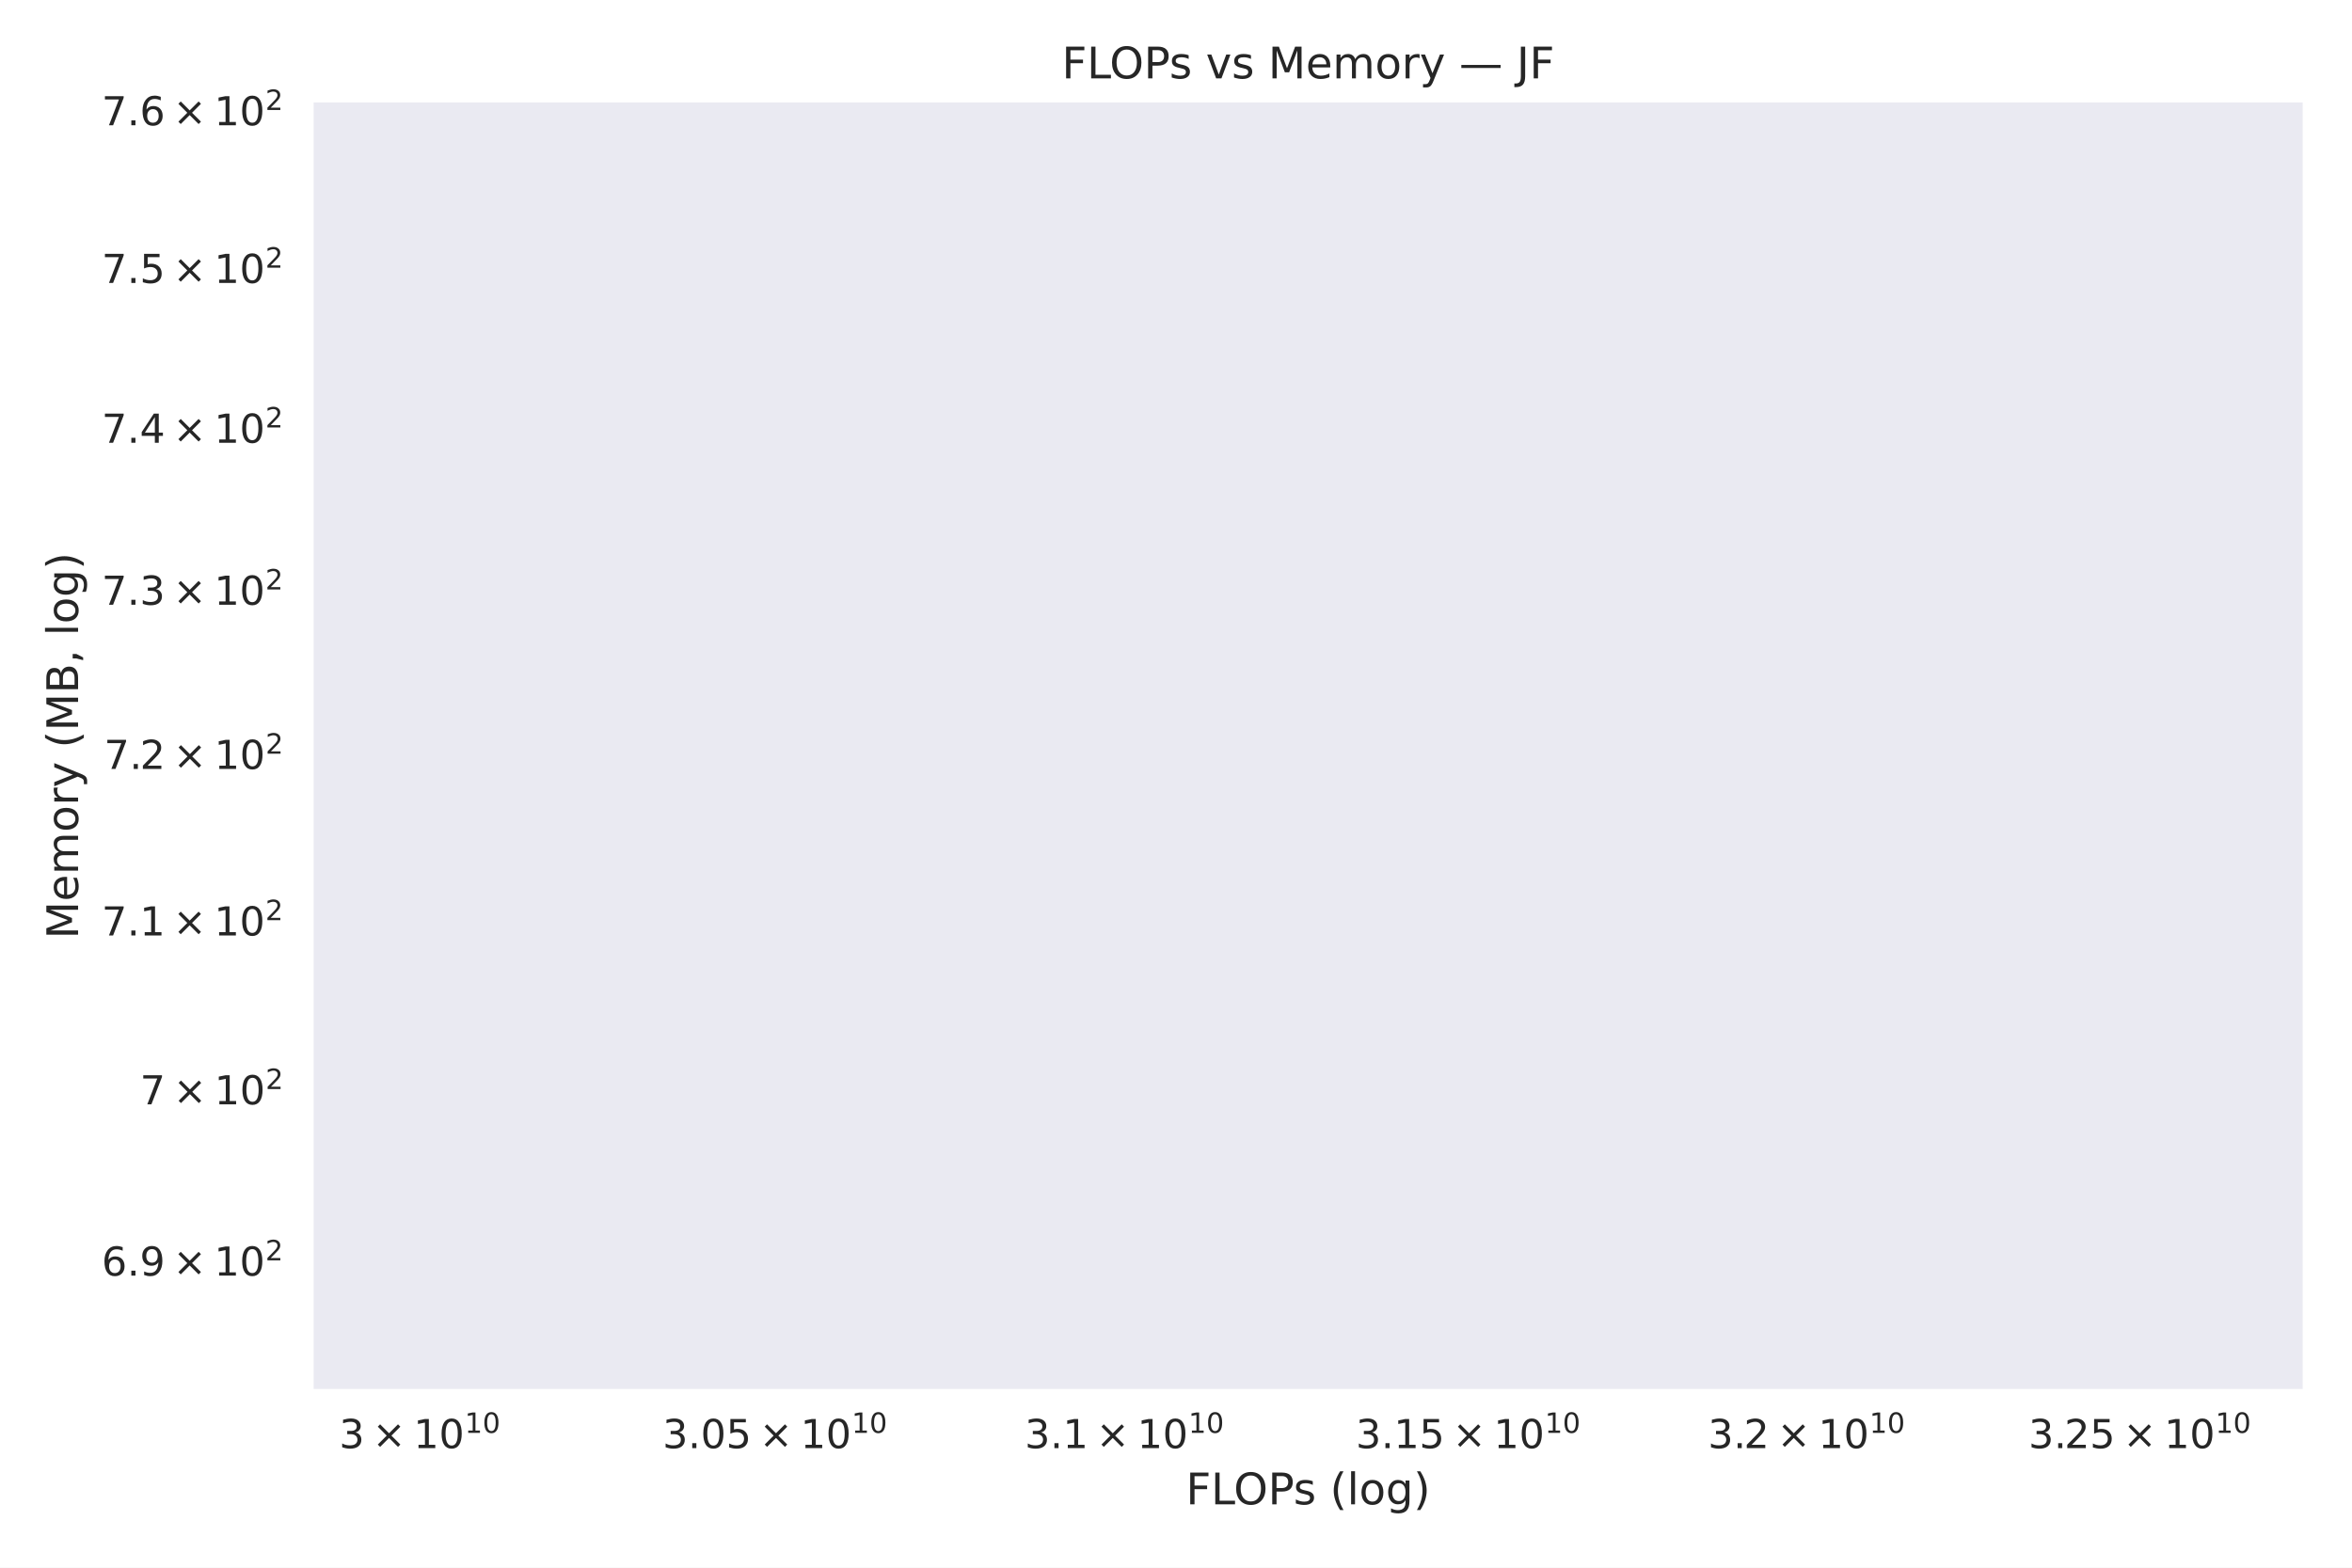
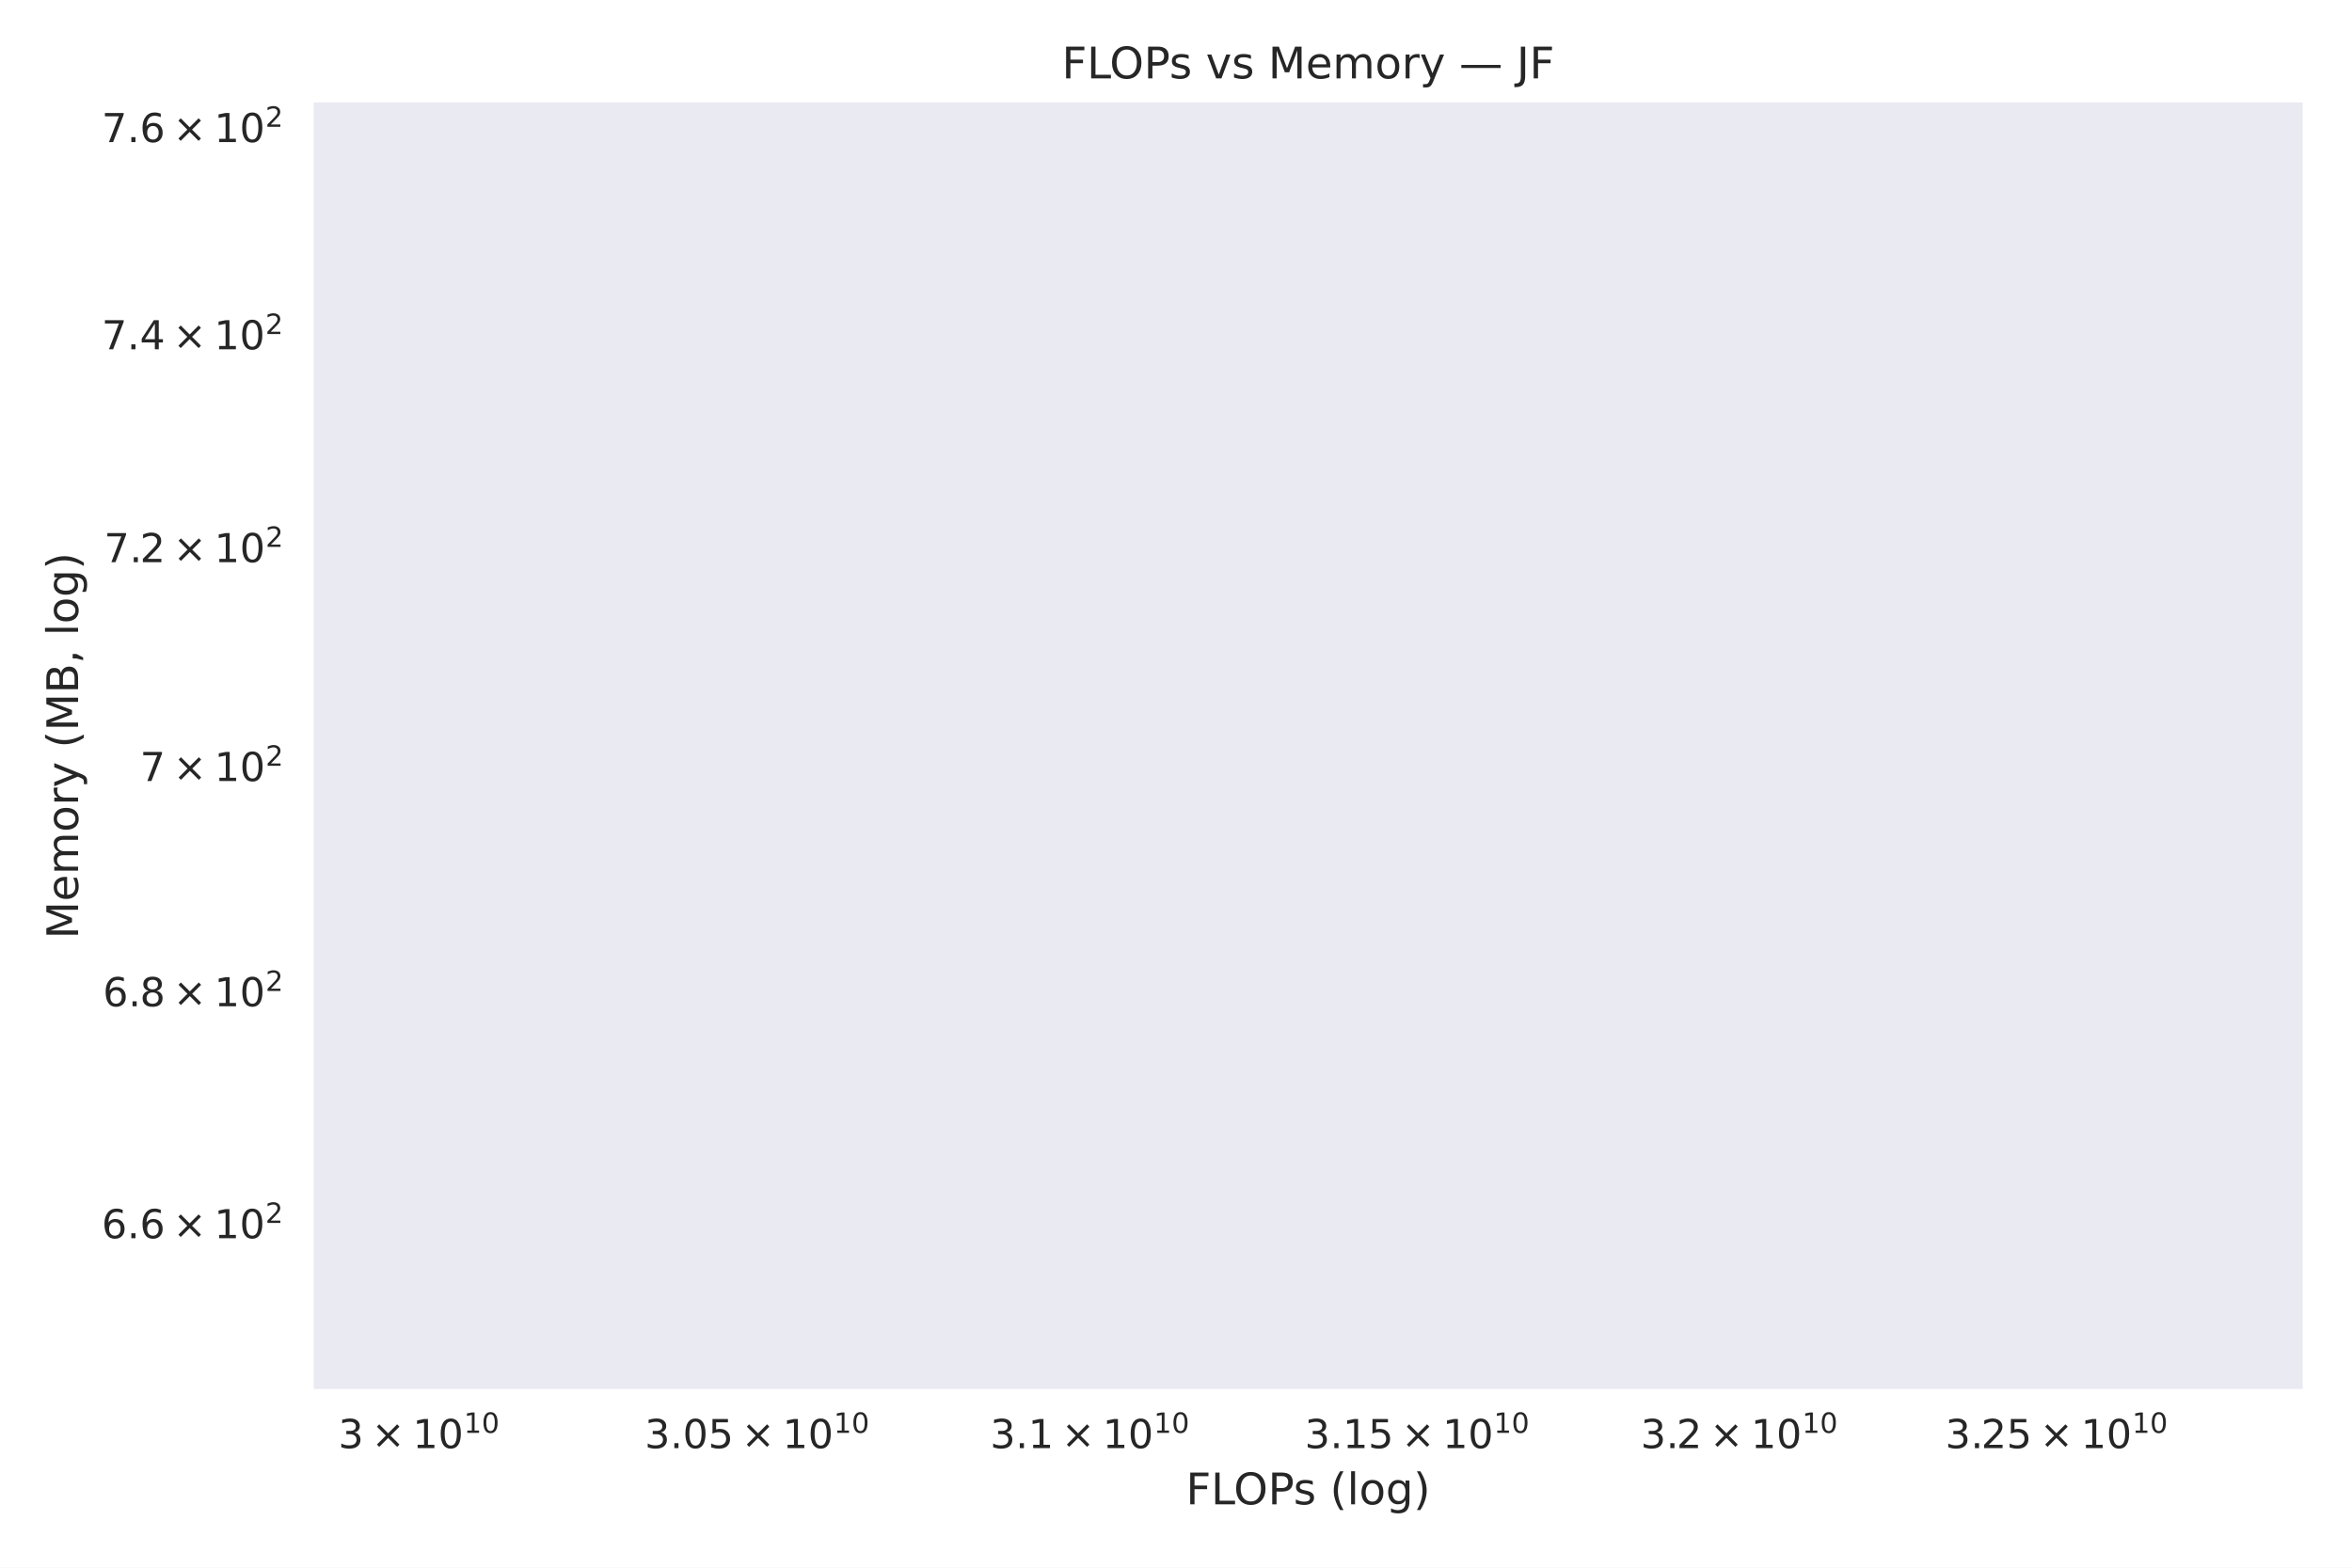
<svg xmlns="http://www.w3.org/2000/svg" xmlns:xlink="http://www.w3.org/1999/xlink" width="648pt" height="432pt" viewBox="0 0 648 432" version="1.1">
  <defs>
    <style type="text/css">*{stroke-linejoin: round; stroke-linecap: butt}</style>
  </defs>
  <g id="figure_1">
    <g id="patch_1">
      <path d="M 0 432  L 648 432  L 648 0  L 0 0  z " style="fill: #ffffff" />
    </g>
    <g id="axes_1">
      <g id="patch_2">
        <path d="M 85.79 383.376  L 635.04 383.376  L 635.04 27.6  L 85.79 27.6  z " style="fill: #eaeaf2" />
      </g>
      <g id="matplotlib.axis_1">
        <g id="xtick_1">
          <g id="text_1">
-             <g style="fill: #262626" transform="translate(93.43792 399.1343) scale(0.11 -0.11)">
+             <g style="fill: #262626" transform="translate(93.19519 399.1343) scale(0.11 -0.11)">
              <defs>
                <path id="DejaVuSans-33" d="M 2597 2516  Q 3050 2419 3304 2112  Q 3559 1806 3559 1356  Q 3559 666 3084 287  Q 2609 -91 1734 -91  Q 1441 -91 1130 -33  Q 819 25 488 141  L 488 750  Q 750 597 1062 519  Q 1375 441 1716 441  Q 2309 441 2620 675  Q 2931 909 2931 1356  Q 2931 1769 2642 2001  Q 2353 2234 1838 2234  L 1294 2234  L 1294 2753  L 1863 2753  Q 2328 2753 2575 2939  Q 2822 3125 2822 3475  Q 2822 3834 2567 4026  Q 2313 4219 1838 4219  Q 1578 4219 1281 4162  Q 984 4106 628 3988  L 628 4550  Q 988 4650 1302 4700  Q 1616 4750 1894 4750  Q 2613 4750 3031 4423  Q 3450 4097 3450 3541  Q 3450 3153 3228 2886  Q 3006 2619 2597 2516  z " transform="scale(0.015625)" />
                <path id="DejaVuSans-d7" d="M 4488 3438  L 3059 2003  L 4488 575  L 4116 197  L 2681 1631  L 1247 197  L 878 575  L 2303 2003  L 878 3438  L 1247 3816  L 2681 2381  L 4116 3816  L 4488 3438  z " transform="scale(0.015625)" />
                <path id="DejaVuSans-31" d="M 794 531  L 1825 531  L 1825 4091  L 703 3866  L 703 4441  L 1819 4666  L 2450 4666  L 2450 531  L 3481 531  L 3481 0  L 794 0  L 794 531  z " transform="scale(0.015625)" />
                <path id="DejaVuSans-30" d="M 2034 4250  Q 1547 4250 1301 3770  Q 1056 3291 1056 2328  Q 1056 1369 1301 889  Q 1547 409 2034 409  Q 2525 409 2770 889  Q 3016 1369 3016 2328  Q 3016 3291 2770 3770  Q 2525 4250 2034 4250  z M 2034 4750  Q 2819 4750 3233 4129  Q 3647 3509 3647 2328  Q 3647 1150 3233 529  Q 2819 -91 2034 -91  Q 1250 -91 836 529  Q 422 1150 422 2328  Q 422 3509 836 4129  Q 1250 4750 2034 4750  z " transform="scale(0.015625)" />
              </defs>
              <use xlink:href="#DejaVuSans-33" transform="translate(0 0.765625)" />
              <use xlink:href="#DejaVuSans-d7" transform="translate(83.10547 0.765625)" />
              <use xlink:href="#DejaVuSans-31" transform="translate(186.377 0.765625)" />
              <use xlink:href="#DejaVuSans-30" transform="translate(250 0.765625)" />
              <use xlink:href="#DejaVuSans-31" transform="translate(314.5801 39.04688) scale(0.7)" />
              <use xlink:href="#DejaVuSans-30" transform="translate(359.1162 39.04688) scale(0.7)" />
            </g>
          </g>
        </g>
        <g id="xtick_2">
          <g id="text_2">
-             <g style="fill: #262626" transform="translate(182.5472 399.1343) scale(0.11 -0.11)">
+             <g style="fill: #262626" transform="translate(177.6173 399.1343) scale(0.11 -0.11)">
              <defs>
                <path id="DejaVuSans-2e" d="M 684 794  L 1344 794  L 1344 0  L 684 0  L 684 794  z " transform="scale(0.015625)" />
                <path id="DejaVuSans-35" d="M 691 4666  L 3169 4666  L 3169 4134  L 1269 4134  L 1269 2991  Q 1406 3038 1543 3061  Q 1681 3084 1819 3084  Q 2600 3084 3056 2656  Q 3513 2228 3513 1497  Q 3513 744 3044 326  Q 2575 -91 1722 -91  Q 1428 -91 1123 -41  Q 819 9 494 109  L 494 744  Q 775 591 1075 516  Q 1375 441 1709 441  Q 2250 441 2565 725  Q 2881 1009 2881 1497  Q 2881 1984 2565 2268  Q 2250 2553 1709 2553  Q 1456 2553 1204 2497  Q 953 2441 691 2322  L 691 4666  z " transform="scale(0.015625)" />
              </defs>
              <use xlink:href="#DejaVuSans-33" transform="translate(0 0.765625)" />
              <use xlink:href="#DejaVuSans-2e" transform="translate(63.62305 0.765625)" />
              <use xlink:href="#DejaVuSans-30" transform="translate(95.41016 0.765625)" />
              <use xlink:href="#DejaVuSans-35" transform="translate(159.0332 0.765625)" />
              <use xlink:href="#DejaVuSans-d7" transform="translate(242.1387 0.765625)" />
              <use xlink:href="#DejaVuSans-31" transform="translate(345.4102 0.765625)" />
              <use xlink:href="#DejaVuSans-30" transform="translate(409.0332 0.765625)" />
              <use xlink:href="#DejaVuSans-31" transform="translate(473.6133 39.04688) scale(0.7)" />
              <use xlink:href="#DejaVuSans-30" transform="translate(518.1494 39.04688) scale(0.7)" />
            </g>
          </g>
        </g>
        <g id="xtick_3">
          <g id="text_3">
-             <g style="fill: #262626" transform="translate(282.3302 399.1343) scale(0.11 -0.11)">
+             <g style="fill: #262626" transform="translate(272.7895 399.1343) scale(0.11 -0.11)">
              <use xlink:href="#DejaVuSans-33" transform="translate(0 0.765625)" />
              <use xlink:href="#DejaVuSans-2e" transform="translate(63.62305 0.765625)" />
              <use xlink:href="#DejaVuSans-31" transform="translate(95.41016 0.765625)" />
              <use xlink:href="#DejaVuSans-d7" transform="translate(178.5156 0.765625)" />
              <use xlink:href="#DejaVuSans-31" transform="translate(281.7871 0.765625)" />
              <use xlink:href="#DejaVuSans-30" transform="translate(345.4102 0.765625)" />
              <use xlink:href="#DejaVuSans-31" transform="translate(409.9902 39.04688) scale(0.7)" />
              <use xlink:href="#DejaVuSans-30" transform="translate(454.5264 39.04688) scale(0.7)" />
            </g>
          </g>
        </g>
        <g id="xtick_4">
          <g id="text_4">
-             <g style="fill: #262626" transform="translate(373.533 399.1343) scale(0.11 -0.11)">
+             <g style="fill: #262626" transform="translate(359.4552 399.1343) scale(0.11 -0.11)">
              <use xlink:href="#DejaVuSans-33" transform="translate(0 0.765625)" />
              <use xlink:href="#DejaVuSans-2e" transform="translate(63.62305 0.765625)" />
              <use xlink:href="#DejaVuSans-31" transform="translate(95.41016 0.765625)" />
              <use xlink:href="#DejaVuSans-35" transform="translate(159.0332 0.765625)" />
              <use xlink:href="#DejaVuSans-d7" transform="translate(242.1387 0.765625)" />
              <use xlink:href="#DejaVuSans-31" transform="translate(345.4102 0.765625)" />
              <use xlink:href="#DejaVuSans-30" transform="translate(409.0332 0.765625)" />
              <use xlink:href="#DejaVuSans-31" transform="translate(473.6133 39.04688) scale(0.7)" />
              <use xlink:href="#DejaVuSans-30" transform="translate(518.1494 39.04688) scale(0.7)" />
            </g>
          </g>
        </g>
        <g id="xtick_5">
          <g id="text_5">
-             <g style="fill: #262626" transform="translate(470.559 399.1343) scale(0.11 -0.11)">
+             <g style="fill: #262626" transform="translate(452.0155 399.1343) scale(0.11 -0.11)">
              <defs>
                <path id="DejaVuSans-32" d="M 1228 531  L 3431 531  L 3431 0  L 469 0  L 469 531  Q 828 903 1448 1529  Q 2069 2156 2228 2338  Q 2531 2678 2651 2914  Q 2772 3150 2772 3378  Q 2772 3750 2511 3984  Q 2250 4219 1831 4219  Q 1534 4219 1204 4116  Q 875 4013 500 3803  L 500 4441  Q 881 4594 1212 4672  Q 1544 4750 1819 4750  Q 2544 4750 2975 4387  Q 3406 4025 3406 3419  Q 3406 3131 3298 2873  Q 3191 2616 2906 2266  Q 2828 2175 2409 1742  Q 1991 1309 1228 531  z " transform="scale(0.015625)" />
              </defs>
              <use xlink:href="#DejaVuSans-33" transform="translate(0 0.765625)" />
              <use xlink:href="#DejaVuSans-2e" transform="translate(63.62305 0.765625)" />
              <use xlink:href="#DejaVuSans-32" transform="translate(89.91016 0.765625)" />
              <use xlink:href="#DejaVuSans-d7" transform="translate(173.0156 0.765625)" />
              <use xlink:href="#DejaVuSans-31" transform="translate(276.2871 0.765625)" />
              <use xlink:href="#DejaVuSans-30" transform="translate(339.9102 0.765625)" />
              <use xlink:href="#DejaVuSans-31" transform="translate(404.4902 39.04688) scale(0.7)" />
              <use xlink:href="#DejaVuSans-30" transform="translate(449.0264 39.04688) scale(0.7)" />
            </g>
          </g>
        </g>
        <g id="xtick_6">
          <g id="text_6">
-             <g style="fill: #262626" transform="translate(558.8795 399.1343) scale(0.11 -0.11)">
+             <g style="fill: #262626" transform="translate(535.9396 399.1343) scale(0.11 -0.11)">
              <use xlink:href="#DejaVuSans-33" transform="translate(0 0.765625)" />
              <use xlink:href="#DejaVuSans-2e" transform="translate(63.62305 0.765625)" />
              <use xlink:href="#DejaVuSans-32" transform="translate(89.91016 0.765625)" />
              <use xlink:href="#DejaVuSans-35" transform="translate(153.5332 0.765625)" />
              <use xlink:href="#DejaVuSans-d7" transform="translate(236.6387 0.765625)" />
              <use xlink:href="#DejaVuSans-31" transform="translate(339.9102 0.765625)" />
              <use xlink:href="#DejaVuSans-30" transform="translate(403.5332 0.765625)" />
              <use xlink:href="#DejaVuSans-31" transform="translate(468.1133 39.04688) scale(0.7)" />
              <use xlink:href="#DejaVuSans-30" transform="translate(512.6494 39.04688) scale(0.7)" />
            </g>
          </g>
        </g>
        <g id="text_7">
          <g style="fill: #262626" transform="translate(326.7407 414.5401) scale(0.12 -0.12)">
            <defs>
              <path id="DejaVuSans-46" d="M 628 4666  L 3309 4666  L 3309 4134  L 1259 4134  L 1259 2759  L 3109 2759  L 3109 2228  L 1259 2228  L 1259 0  L 628 0  L 628 4666  z " transform="scale(0.015625)" />
              <path id="DejaVuSans-4c" d="M 628 4666  L 1259 4666  L 1259 531  L 3531 531  L 3531 0  L 628 0  L 628 4666  z " transform="scale(0.015625)" />
              <path id="DejaVuSans-4f" d="M 2522 4238  Q 1834 4238 1429 3725  Q 1025 3213 1025 2328  Q 1025 1447 1429 934  Q 1834 422 2522 422  Q 3209 422 3611 934  Q 4013 1447 4013 2328  Q 4013 3213 3611 3725  Q 3209 4238 2522 4238  z M 2522 4750  Q 3503 4750 4090 4092  Q 4678 3434 4678 2328  Q 4678 1225 4090 567  Q 3503 -91 2522 -91  Q 1538 -91 948 565  Q 359 1222 359 2328  Q 359 3434 948 4092  Q 1538 4750 2522 4750  z " transform="scale(0.015625)" />
              <path id="DejaVuSans-50" d="M 1259 4147  L 1259 2394  L 2053 2394  Q 2494 2394 2734 2622  Q 2975 2850 2975 3272  Q 2975 3691 2734 3919  Q 2494 4147 2053 4147  L 1259 4147  z M 628 4666  L 2053 4666  Q 2838 4666 3239 4311  Q 3641 3956 3641 3272  Q 3641 2581 3239 2228  Q 2838 1875 2053 1875  L 1259 1875  L 1259 0  L 628 0  L 628 4666  z " transform="scale(0.015625)" />
              <path id="DejaVuSans-73" d="M 2834 3397  L 2834 2853  Q 2591 2978 2328 3040  Q 2066 3103 1784 3103  Q 1356 3103 1142 2972  Q 928 2841 928 2578  Q 928 2378 1081 2264  Q 1234 2150 1697 2047  L 1894 2003  Q 2506 1872 2764 1633  Q 3022 1394 3022 966  Q 3022 478 2636 193  Q 2250 -91 1575 -91  Q 1294 -91 989 -36  Q 684 19 347 128  L 347 722  Q 666 556 975 473  Q 1284 391 1588 391  Q 1994 391 2212 530  Q 2431 669 2431 922  Q 2431 1156 2273 1281  Q 2116 1406 1581 1522  L 1381 1569  Q 847 1681 609 1914  Q 372 2147 372 2553  Q 372 3047 722 3315  Q 1072 3584 1716 3584  Q 2034 3584 2315 3537  Q 2597 3491 2834 3397  z " transform="scale(0.015625)" />
              <path id="DejaVuSans-20" transform="scale(0.015625)" />
              <path id="DejaVuSans-28" d="M 1984 4856  Q 1566 4138 1362 3434  Q 1159 2731 1159 2009  Q 1159 1288 1364 580  Q 1569 -128 1984 -844  L 1484 -844  Q 1016 -109 783 600  Q 550 1309 550 2009  Q 550 2706 781 3412  Q 1013 4119 1484 4856  L 1984 4856  z " transform="scale(0.015625)" />
              <path id="DejaVuSans-6c" d="M 603 4863  L 1178 4863  L 1178 0  L 603 0  L 603 4863  z " transform="scale(0.015625)" />
              <path id="DejaVuSans-6f" d="M 1959 3097  Q 1497 3097 1228 2736  Q 959 2375 959 1747  Q 959 1119 1226 758  Q 1494 397 1959 397  Q 2419 397 2687 759  Q 2956 1122 2956 1747  Q 2956 2369 2687 2733  Q 2419 3097 1959 3097  z M 1959 3584  Q 2709 3584 3137 3096  Q 3566 2609 3566 1747  Q 3566 888 3137 398  Q 2709 -91 1959 -91  Q 1206 -91 779 398  Q 353 888 353 1747  Q 353 2609 779 3096  Q 1206 3584 1959 3584  z " transform="scale(0.015625)" />
              <path id="DejaVuSans-67" d="M 2906 1791  Q 2906 2416 2648 2759  Q 2391 3103 1925 3103  Q 1463 3103 1205 2759  Q 947 2416 947 1791  Q 947 1169 1205 825  Q 1463 481 1925 481  Q 2391 481 2648 825  Q 2906 1169 2906 1791  z M 3481 434  Q 3481 -459 3084 -895  Q 2688 -1331 1869 -1331  Q 1566 -1331 1297 -1286  Q 1028 -1241 775 -1147  L 775 -588  Q 1028 -725 1275 -790  Q 1522 -856 1778 -856  Q 2344 -856 2625 -561  Q 2906 -266 2906 331  L 2906 616  Q 2728 306 2450 153  Q 2172 0 1784 0  Q 1141 0 747 490  Q 353 981 353 1791  Q 353 2603 747 3093  Q 1141 3584 1784 3584  Q 2172 3584 2450 3431  Q 2728 3278 2906 2969  L 2906 3500  L 3481 3500  L 3481 434  z " transform="scale(0.015625)" />
              <path id="DejaVuSans-29" d="M 513 4856  L 1013 4856  Q 1481 4119 1714 3412  Q 1947 2706 1947 2009  Q 1947 1309 1714 600  Q 1481 -109 1013 -844  L 513 -844  Q 928 -128 1133 580  Q 1338 1288 1338 2009  Q 1338 2731 1133 3434  Q 928 4138 513 4856  z " transform="scale(0.015625)" />
            </defs>
            <use xlink:href="#DejaVuSans-46" />
            <use xlink:href="#DejaVuSans-4c" transform="translate(57.51953 0)" />
            <use xlink:href="#DejaVuSans-4f" transform="translate(109.6074 0)" />
            <use xlink:href="#DejaVuSans-50" transform="translate(188.3184 0)" />
            <use xlink:href="#DejaVuSans-73" transform="translate(246.8711 0)" />
            <use xlink:href="#DejaVuSans-20" transform="translate(298.9707 0)" />
            <use xlink:href="#DejaVuSans-28" transform="translate(330.7578 0)" />
            <use xlink:href="#DejaVuSans-6c" transform="translate(369.7715 0)" />
            <use xlink:href="#DejaVuSans-6f" transform="translate(397.5547 0)" />
            <use xlink:href="#DejaVuSans-67" transform="translate(458.7363 0)" />
            <use xlink:href="#DejaVuSans-29" transform="translate(522.2129 0)" />
          </g>
        </g>
      </g>
      <g id="matplotlib.axis_2">
        <g id="ytick_1">
          <g id="text_8">
-             <g style="fill: #262626" transform="translate(28.0095 351.6001) scale(0.11 -0.11)">
+             <g style="fill: #262626" transform="translate(28.0095 341.2929) scale(0.11 -0.11)">
              <defs>
                <path id="DejaVuSans-36" d="M 2113 2584  Q 1688 2584 1439 2293  Q 1191 2003 1191 1497  Q 1191 994 1439 701  Q 1688 409 2113 409  Q 2538 409 2786 701  Q 3034 994 3034 1497  Q 3034 2003 2786 2293  Q 2538 2584 2113 2584  z M 3366 4563  L 3366 3988  Q 3128 4100 2886 4159  Q 2644 4219 2406 4219  Q 1781 4219 1451 3797  Q 1122 3375 1075 2522  Q 1259 2794 1537 2939  Q 1816 3084 2150 3084  Q 2853 3084 3261 2657  Q 3669 2231 3669 1497  Q 3669 778 3244 343  Q 2819 -91 2113 -91  Q 1303 -91 875 529  Q 447 1150 447 2328  Q 447 3434 972 4092  Q 1497 4750 2381 4750  Q 2619 4750 2861 4703  Q 3103 4656 3366 4563  z " transform="scale(0.015625)" />
-                 <path id="DejaVuSans-39" d="M 703 97  L 703 672  Q 941 559 1184 500  Q 1428 441 1663 441  Q 2288 441 2617 861  Q 2947 1281 2994 2138  Q 2813 1869 2534 1725  Q 2256 1581 1919 1581  Q 1219 1581 811 2004  Q 403 2428 403 3163  Q 403 3881 828 4315  Q 1253 4750 1959 4750  Q 2769 4750 3195 4129  Q 3622 3509 3622 2328  Q 3622 1225 3098 567  Q 2575 -91 1691 -91  Q 1453 -91 1209 -44  Q 966 3 703 97  z M 1959 2075  Q 2384 2075 2632 2365  Q 2881 2656 2881 3163  Q 2881 3666 2632 3958  Q 2384 4250 1959 4250  Q 1534 4250 1286 3958  Q 1038 3666 1038 3163  Q 1038 2656 1286 2365  Q 1534 2075 1959 2075  z " transform="scale(0.015625)" />
              </defs>
              <use xlink:href="#DejaVuSans-36" transform="translate(0 0.765625)" />
              <use xlink:href="#DejaVuSans-2e" transform="translate(63.62305 0.765625)" />
-               <use xlink:href="#DejaVuSans-39" transform="translate(95.41016 0.765625)" />
+               <use xlink:href="#DejaVuSans-36" transform="translate(95.41016 0.765625)" />
              <use xlink:href="#DejaVuSans-d7" transform="translate(178.5156 0.765625)" />
              <use xlink:href="#DejaVuSans-31" transform="translate(281.7871 0.765625)" />
              <use xlink:href="#DejaVuSans-30" transform="translate(345.4102 0.765625)" />
              <use xlink:href="#DejaVuSans-32" transform="translate(409.9902 39.04688) scale(0.7)" />
            </g>
          </g>
        </g>
        <g id="ytick_2">
          <g id="text_9">
-             <g style="fill: #262626" transform="translate(38.5695 304.3959) scale(0.11 -0.11)">
+             <g style="fill: #262626" transform="translate(28.3395 277.3769) scale(0.11 -0.11)">
+               <defs>
+                 <path id="DejaVuSans-38" d="M 2034 2216  Q 1584 2216 1326 1975  Q 1069 1734 1069 1313  Q 1069 891 1326 650  Q 1584 409 2034 409  Q 2484 409 2743 651  Q 3003 894 3003 1313  Q 3003 1734 2745 1975  Q 2488 2216 2034 2216  z M 1403 2484  Q 997 2584 770 2862  Q 544 3141 544 3541  Q 544 4100 942 4425  Q 1341 4750 2034 4750  Q 2731 4750 3128 4425  Q 3525 4100 3525 3541  Q 3525 3141 3298 2862  Q 3072 2584 2669 2484  Q 3125 2378 3379 2068  Q 3634 1759 3634 1313  Q 3634 634 3220 271  Q 2806 -91 2034 -91  Q 1263 -91 848 271  Q 434 634 434 1313  Q 434 1759 690 2068  Q 947 2378 1403 2484  z M 1172 3481  Q 1172 3119 1398 2916  Q 1625 2713 2034 2713  Q 2441 2713 2670 2916  Q 2900 3119 2900 3481  Q 2900 3844 2670 4047  Q 2441 4250 2034 4250  Q 1625 4250 1398 4047  Q 1172 3844 1172 3481  z " transform="scale(0.015625)" />
+               </defs>
+               <use xlink:href="#DejaVuSans-36" transform="translate(0 0.765625)" />
+               <use xlink:href="#DejaVuSans-2e" transform="translate(63.62305 0.765625)" />
+               <use xlink:href="#DejaVuSans-38" transform="translate(92.78516 0.765625)" />
+               <use xlink:href="#DejaVuSans-d7" transform="translate(175.8906 0.765625)" />
+               <use xlink:href="#DejaVuSans-31" transform="translate(279.1621 0.765625)" />
+               <use xlink:href="#DejaVuSans-30" transform="translate(342.7852 0.765625)" />
+               <use xlink:href="#DejaVuSans-32" transform="translate(407.3652 39.04688) scale(0.7)" />
+             </g>
+           </g>
+         </g>
+         <g id="ytick_3">
+           <g id="text_10">
+             <g style="fill: #262626" transform="translate(38.5695 215.3137) scale(0.11 -0.11)">
              <defs>
                <path id="DejaVuSans-37" d="M 525 4666  L 3525 4666  L 3525 4397  L 1831 0  L 1172 0  L 2766 4134  L 525 4134  L 525 4666  z " transform="scale(0.015625)" />
              </defs>
              <use xlink:href="#DejaVuSans-37" transform="translate(0 0.765625)" />
              <use xlink:href="#DejaVuSans-d7" transform="translate(83.10547 0.765625)" />
              <use xlink:href="#DejaVuSans-31" transform="translate(186.377 0.765625)" />
              <use xlink:href="#DejaVuSans-30" transform="translate(250 0.765625)" />
              <use xlink:href="#DejaVuSans-32" transform="translate(314.5801 39.04688) scale(0.7)" />
            </g>
          </g>
        </g>
-         <g id="ytick_3">
-           <g id="text_10">
-             <g style="fill: #262626" transform="translate(28.0095 257.8613) scale(0.11 -0.11)">
-               <use xlink:href="#DejaVuSans-37" transform="translate(0 0.765625)" />
-               <use xlink:href="#DejaVuSans-2e" transform="translate(63.62305 0.765625)" />
-               <use xlink:href="#DejaVuSans-31" transform="translate(95.41016 0.765625)" />
-               <use xlink:href="#DejaVuSans-d7" transform="translate(178.5156 0.765625)" />
-               <use xlink:href="#DejaVuSans-31" transform="translate(281.7871 0.765625)" />
-               <use xlink:href="#DejaVuSans-30" transform="translate(345.4102 0.765625)" />
-               <use xlink:href="#DejaVuSans-32" transform="translate(409.9902 39.04688) scale(0.7)" />
-             </g>
-           </g>
-         </g>
        <g id="ytick_4">
          <g id="text_11">
-             <g style="fill: #262626" transform="translate(28.6695 211.9776) scale(0.11 -0.11)">
+             <g style="fill: #262626" transform="translate(28.6695 154.999) scale(0.11 -0.11)">
              <use xlink:href="#DejaVuSans-37" transform="translate(0 0.765625)" />
              <use xlink:href="#DejaVuSans-2e" transform="translate(63.62305 0.765625)" />
              <use xlink:href="#DejaVuSans-32" transform="translate(89.91016 0.765625)" />
              <use xlink:href="#DejaVuSans-d7" transform="translate(173.0156 0.765625)" />
              <use xlink:href="#DejaVuSans-31" transform="translate(276.2871 0.765625)" />
              <use xlink:href="#DejaVuSans-30" transform="translate(339.9102 0.765625)" />
              <use xlink:href="#DejaVuSans-32" transform="translate(404.4902 39.04688) scale(0.7)" />
            </g>
          </g>
        </g>
        <g id="ytick_5">
          <g id="text_12">
-             <g style="fill: #262626" transform="translate(28.0095 166.7267) scale(0.11 -0.11)">
-               <use xlink:href="#DejaVuSans-37" transform="translate(0 0.765625)" />
-               <use xlink:href="#DejaVuSans-2e" transform="translate(63.62305 0.765625)" />
-               <use xlink:href="#DejaVuSans-33" transform="translate(95.41016 0.765625)" />
-               <use xlink:href="#DejaVuSans-d7" transform="translate(178.5156 0.765625)" />
-               <use xlink:href="#DejaVuSans-31" transform="translate(281.7871 0.765625)" />
-               <use xlink:href="#DejaVuSans-30" transform="translate(345.4102 0.765625)" />
-               <use xlink:href="#DejaVuSans-32" transform="translate(409.9902 39.04688) scale(0.7)" />
-             </g>
-           </g>
-         </g>
-         <g id="ytick_6">
-           <g id="text_13">
-             <g style="fill: #262626" transform="translate(28.0095 122.0916) scale(0.11 -0.11)">
+             <g style="fill: #262626" transform="translate(28.0095 96.33704) scale(0.11 -0.11)">
              <defs>
                <path id="DejaVuSans-34" d="M 2419 4116  L 825 1625  L 2419 1625  L 2419 4116  z M 2253 4666  L 3047 4666  L 3047 1625  L 3713 1625  L 3713 1100  L 3047 1100  L 3047 0  L 2419 0  L 2419 1100  L 313 1100  L 313 1709  L 2253 4666  z " transform="scale(0.015625)" />
              </defs>
              <use xlink:href="#DejaVuSans-37" transform="translate(0 0.765625)" />
              <use xlink:href="#DejaVuSans-2e" transform="translate(63.62305 0.765625)" />
              <use xlink:href="#DejaVuSans-34" transform="translate(95.41016 0.765625)" />
              <use xlink:href="#DejaVuSans-d7" transform="translate(178.5156 0.765625)" />
              <use xlink:href="#DejaVuSans-31" transform="translate(281.7871 0.765625)" />
              <use xlink:href="#DejaVuSans-30" transform="translate(345.4102 0.765625)" />
              <use xlink:href="#DejaVuSans-32" transform="translate(409.9902 39.04688) scale(0.7)" />
            </g>
          </g>
        </g>
-         <g id="ytick_7">
-           <g id="text_14">
-             <g style="fill: #262626" transform="translate(28.0095 78.05556) scale(0.11 -0.11)">
-               <use xlink:href="#DejaVuSans-37" transform="translate(0 0.765625)" />
-               <use xlink:href="#DejaVuSans-2e" transform="translate(63.62305 0.765625)" />
-               <use xlink:href="#DejaVuSans-35" transform="translate(95.41016 0.765625)" />
-               <use xlink:href="#DejaVuSans-d7" transform="translate(178.5156 0.765625)" />
-               <use xlink:href="#DejaVuSans-31" transform="translate(281.7871 0.765625)" />
-               <use xlink:href="#DejaVuSans-30" transform="translate(345.4102 0.765625)" />
-               <use xlink:href="#DejaVuSans-32" transform="translate(409.9902 39.04688) scale(0.7)" />
-             </g>
-           </g>
-         </g>
-         <g id="ytick_8">
-           <g id="text_15">
-             <g style="fill: #262626" transform="translate(28.0095 34.60283) scale(0.11 -0.11)">
+         <g id="ytick_6">
+           <g id="text_13">
+             <g style="fill: #262626" transform="translate(28.0095 39.23955) scale(0.11 -0.11)">
              <use xlink:href="#DejaVuSans-37" transform="translate(0 0.765625)" />
              <use xlink:href="#DejaVuSans-2e" transform="translate(63.62305 0.765625)" />
              <use xlink:href="#DejaVuSans-36" transform="translate(95.41016 0.765625)" />
              <use xlink:href="#DejaVuSans-d7" transform="translate(178.5156 0.765625)" />
              <use xlink:href="#DejaVuSans-31" transform="translate(281.7871 0.765625)" />
              <use xlink:href="#DejaVuSans-30" transform="translate(345.4102 0.765625)" />
              <use xlink:href="#DejaVuSans-32" transform="translate(409.9902 39.04688) scale(0.7)" />
            </g>
          </g>
        </g>
-         <g id="text_16">
+         <g id="text_14">
          <g style="fill: #262626" transform="translate(21.51388 258.7333) rotate(-90) scale(0.12 -0.12)">
            <defs>
              <path id="DejaVuSans-4d" d="M 628 4666  L 1569 4666  L 2759 1491  L 3956 4666  L 4897 4666  L 4897 0  L 4281 0  L 4281 4097  L 3078 897  L 2444 897  L 1241 4097  L 1241 0  L 628 0  L 628 4666  z " transform="scale(0.015625)" />
              <path id="DejaVuSans-65" d="M 3597 1894  L 3597 1613  L 953 1613  Q 991 1019 1311 708  Q 1631 397 2203 397  Q 2534 397 2845 478  Q 3156 559 3463 722  L 3463 178  Q 3153 47 2828 -22  Q 2503 -91 2169 -91  Q 1331 -91 842 396  Q 353 884 353 1716  Q 353 2575 817 3079  Q 1281 3584 2069 3584  Q 2775 3584 3186 3129  Q 3597 2675 3597 1894  z M 3022 2063  Q 3016 2534 2758 2815  Q 2500 3097 2075 3097  Q 1594 3097 1305 2825  Q 1016 2553 972 2059  L 3022 2063  z " transform="scale(0.015625)" />
              <path id="DejaVuSans-6d" d="M 3328 2828  Q 3544 3216 3844 3400  Q 4144 3584 4550 3584  Q 5097 3584 5394 3201  Q 5691 2819 5691 2113  L 5691 0  L 5113 0  L 5113 2094  Q 5113 2597 4934 2840  Q 4756 3084 4391 3084  Q 3944 3084 3684 2787  Q 3425 2491 3425 1978  L 3425 0  L 2847 0  L 2847 2094  Q 2847 2600 2669 2842  Q 2491 3084 2119 3084  Q 1678 3084 1418 2786  Q 1159 2488 1159 1978  L 1159 0  L 581 0  L 581 3500  L 1159 3500  L 1159 2956  Q 1356 3278 1631 3431  Q 1906 3584 2284 3584  Q 2666 3584 2933 3390  Q 3200 3197 3328 2828  z " transform="scale(0.015625)" />
              <path id="DejaVuSans-72" d="M 2631 2963  Q 2534 3019 2420 3045  Q 2306 3072 2169 3072  Q 1681 3072 1420 2755  Q 1159 2438 1159 1844  L 1159 0  L 581 0  L 581 3500  L 1159 3500  L 1159 2956  Q 1341 3275 1631 3429  Q 1922 3584 2338 3584  Q 2397 3584 2469 3576  Q 2541 3569 2628 3553  L 2631 2963  z " transform="scale(0.015625)" />
              <path id="DejaVuSans-79" d="M 2059 -325  Q 1816 -950 1584 -1140  Q 1353 -1331 966 -1331  L 506 -1331  L 506 -850  L 844 -850  Q 1081 -850 1212 -737  Q 1344 -625 1503 -206  L 1606 56  L 191 3500  L 800 3500  L 1894 763  L 2988 3500  L 3597 3500  L 2059 -325  z " transform="scale(0.015625)" />
              <path id="DejaVuSans-42" d="M 1259 2228  L 1259 519  L 2272 519  Q 2781 519 3026 730  Q 3272 941 3272 1375  Q 3272 1813 3026 2020  Q 2781 2228 2272 2228  L 1259 2228  z M 1259 4147  L 1259 2741  L 2194 2741  Q 2656 2741 2882 2914  Q 3109 3088 3109 3444  Q 3109 3797 2882 3972  Q 2656 4147 2194 4147  L 1259 4147  z M 628 4666  L 2241 4666  Q 2963 4666 3353 4366  Q 3744 4066 3744 3513  Q 3744 3084 3544 2831  Q 3344 2578 2956 2516  Q 3422 2416 3680 2098  Q 3938 1781 3938 1306  Q 3938 681 3513 340  Q 3088 0 2303 0  L 628 0  L 628 4666  z " transform="scale(0.015625)" />
              <path id="DejaVuSans-2c" d="M 750 794  L 1409 794  L 1409 256  L 897 -744  L 494 -744  L 750 256  L 750 794  z " transform="scale(0.015625)" />
            </defs>
            <use xlink:href="#DejaVuSans-4d" />
            <use xlink:href="#DejaVuSans-65" transform="translate(86.2793 0)" />
            <use xlink:href="#DejaVuSans-6d" transform="translate(147.8027 0)" />
            <use xlink:href="#DejaVuSans-6f" transform="translate(245.2148 0)" />
            <use xlink:href="#DejaVuSans-72" transform="translate(306.3965 0)" />
            <use xlink:href="#DejaVuSans-79" transform="translate(347.5098 0)" />
            <use xlink:href="#DejaVuSans-20" transform="translate(406.6895 0)" />
            <use xlink:href="#DejaVuSans-28" transform="translate(438.4766 0)" />
            <use xlink:href="#DejaVuSans-4d" transform="translate(477.4902 0)" />
            <use xlink:href="#DejaVuSans-42" transform="translate(563.7695 0)" />
            <use xlink:href="#DejaVuSans-2c" transform="translate(632.373 0)" />
            <use xlink:href="#DejaVuSans-20" transform="translate(664.1602 0)" />
            <use xlink:href="#DejaVuSans-6c" transform="translate(695.9473 0)" />
            <use xlink:href="#DejaVuSans-6f" transform="translate(723.7305 0)" />
            <use xlink:href="#DejaVuSans-67" transform="translate(784.9121 0)" />
            <use xlink:href="#DejaVuSans-29" transform="translate(848.3887 0)" />
          </g>
        </g>
      </g>
      <g id="PathCollection_1">
        <defs>
-           <path id="C0_0_46ec8ec876" d="M 0 5.477  C 1.453 5.477 2.846 4.9 3.873 3.873  C 4.9 2.846 5.477 1.453 5.477 -0  C 5.477 -1.453 4.9 -2.846 3.873 -3.873  C 2.846 -4.9 1.453 -5.477 0 -5.477  C -1.453 -5.477 -2.846 -4.9 -3.873 -3.873  C -4.9 -2.846 -5.477 -1.453 -5.477 0  C -5.477 1.453 -4.9 2.846 -3.873 3.873  C -2.846 4.9 -1.453 5.477 0 5.477  z " />
+           <path id="C0_0_0cbe32fb18" d="M 0 5.477  C 1.453 5.477 2.846 4.9 3.873 3.873  C 4.9 2.846 5.477 1.453 5.477 -0  C 5.477 -1.453 4.9 -2.846 3.873 -3.873  C 2.846 -4.9 1.453 -5.477 0 -5.477  C -1.453 -5.477 -2.846 -4.9 -3.873 -3.873  C -4.9 -2.846 -5.477 -1.453 -5.477 0  C -5.477 1.453 -4.9 2.846 -3.873 3.873  C -2.846 4.9 -1.453 5.477 0 5.477  z " />
        </defs>
      </g>
      <g id="patch_3">
        <path d="M 85.79 383.376  L 85.79 27.6  " style="fill: none; stroke: #ffffff; stroke-width: 1.25; stroke-linejoin: miter; stroke-linecap: square" />
      </g>
      <g id="patch_4">
        <path d="M 635.04 383.376  L 635.04 27.6  " style="fill: none; stroke: #ffffff; stroke-width: 1.25; stroke-linejoin: miter; stroke-linecap: square" />
      </g>
      <g id="patch_5">
        <path d="M 85.79 383.376  L 635.04 383.376  " style="fill: none; stroke: #ffffff; stroke-width: 1.25; stroke-linejoin: miter; stroke-linecap: square" />
      </g>
      <g id="patch_6">
        <path d="M 85.79 27.6  L 635.04 27.6  " style="fill: none; stroke: #ffffff; stroke-width: 1.25; stroke-linejoin: miter; stroke-linecap: square" />
      </g>
-       <g id="text_17">
+       <g id="text_15">
        <g style="fill: #262626" transform="translate(292.5491 21.6) scale(0.12 -0.12)">
          <defs>
            <path id="DejaVuSans-76" d="M 191 3500  L 800 3500  L 1894 563  L 2988 3500  L 3597 3500  L 2284 0  L 1503 0  L 191 3500  z " transform="scale(0.015625)" />
            <path id="DejaVuSans-2014" d="M 313 1978  L 6088 1978  L 6088 1528  L 313 1528  L 313 1978  z " transform="scale(0.015625)" />
            <path id="DejaVuSans-4a" d="M 628 4666  L 1259 4666  L 1259 325  Q 1259 -519 939 -900  Q 619 -1281 -91 -1281  L -331 -1281  L -331 -750  L -134 -750  Q 284 -750 456 -515  Q 628 -281 628 325  L 628 4666  z " transform="scale(0.015625)" />
          </defs>
          <use xlink:href="#DejaVuSans-46" />
          <use xlink:href="#DejaVuSans-4c" transform="translate(57.51953 0)" />
          <use xlink:href="#DejaVuSans-4f" transform="translate(109.6074 0)" />
          <use xlink:href="#DejaVuSans-50" transform="translate(188.3184 0)" />
          <use xlink:href="#DejaVuSans-73" transform="translate(246.8711 0)" />
          <use xlink:href="#DejaVuSans-20" transform="translate(298.9707 0)" />
          <use xlink:href="#DejaVuSans-76" transform="translate(330.7578 0)" />
          <use xlink:href="#DejaVuSans-73" transform="translate(389.9375 0)" />
          <use xlink:href="#DejaVuSans-20" transform="translate(442.0371 0)" />
          <use xlink:href="#DejaVuSans-4d" transform="translate(473.8242 0)" />
          <use xlink:href="#DejaVuSans-65" transform="translate(560.1035 0)" />
          <use xlink:href="#DejaVuSans-6d" transform="translate(621.627 0)" />
          <use xlink:href="#DejaVuSans-6f" transform="translate(719.0391 0)" />
          <use xlink:href="#DejaVuSans-72" transform="translate(780.2207 0)" />
          <use xlink:href="#DejaVuSans-79" transform="translate(821.334 0)" />
          <use xlink:href="#DejaVuSans-20" transform="translate(880.5137 0)" />
          <use xlink:href="#DejaVuSans-2014" transform="translate(912.3008 0)" />
          <use xlink:href="#DejaVuSans-20" transform="translate(1012.301 0)" />
          <use xlink:href="#DejaVuSans-4a" transform="translate(1044.088 0)" />
          <use xlink:href="#DejaVuSans-46" transform="translate(1073.58 0)" />
        </g>
      </g>
    </g>
  </g>
</svg>
